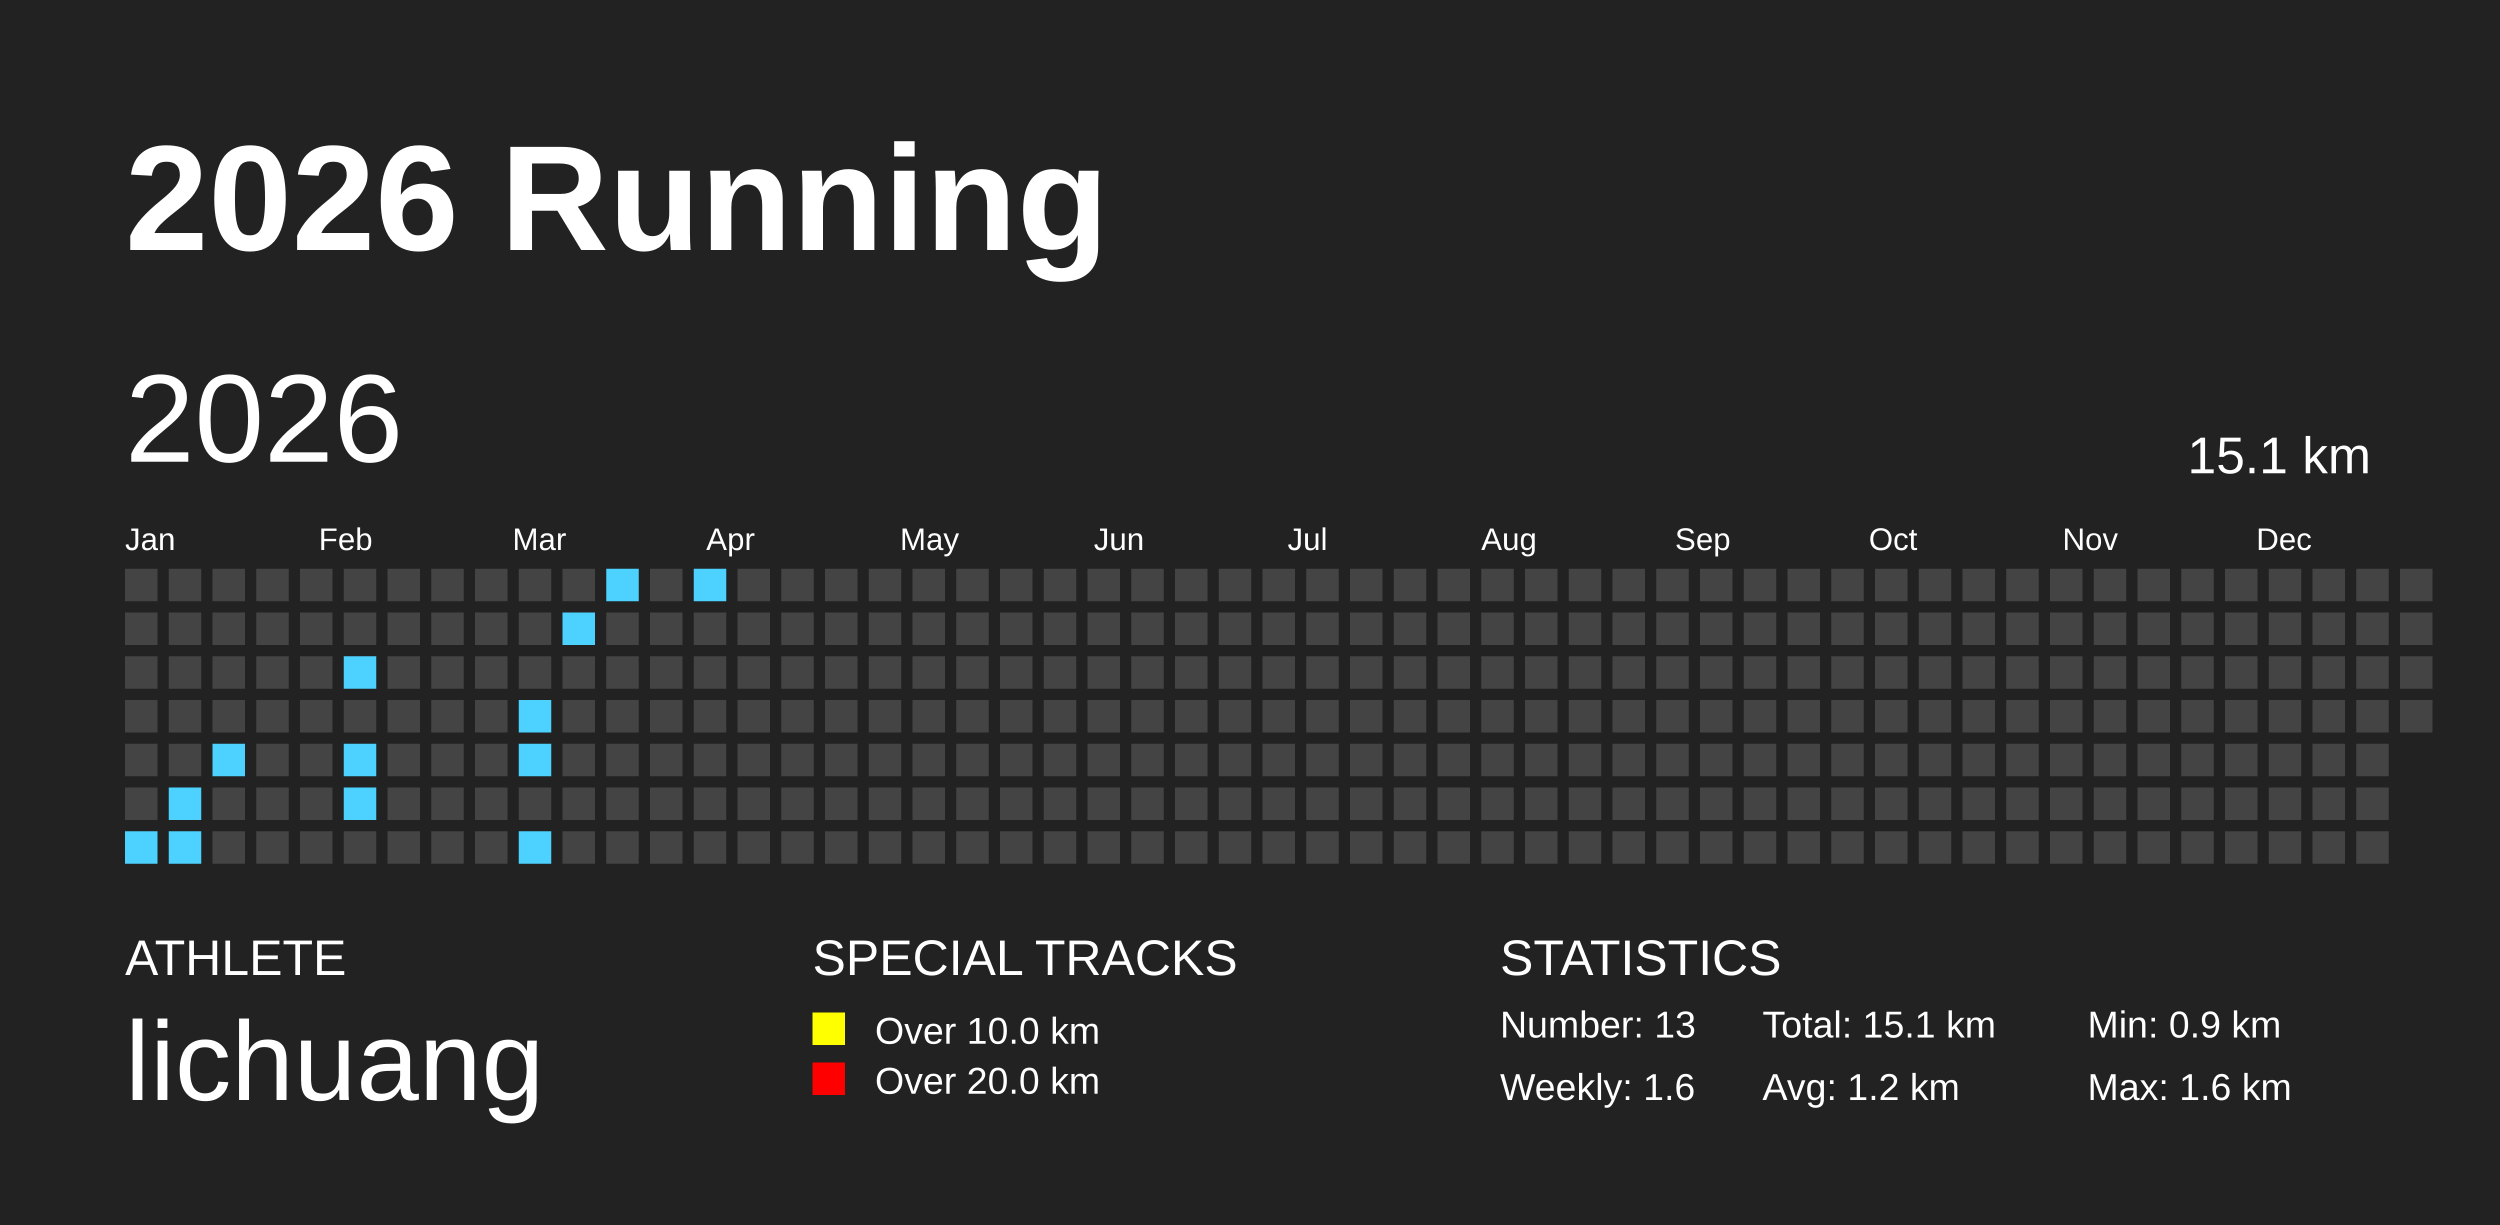
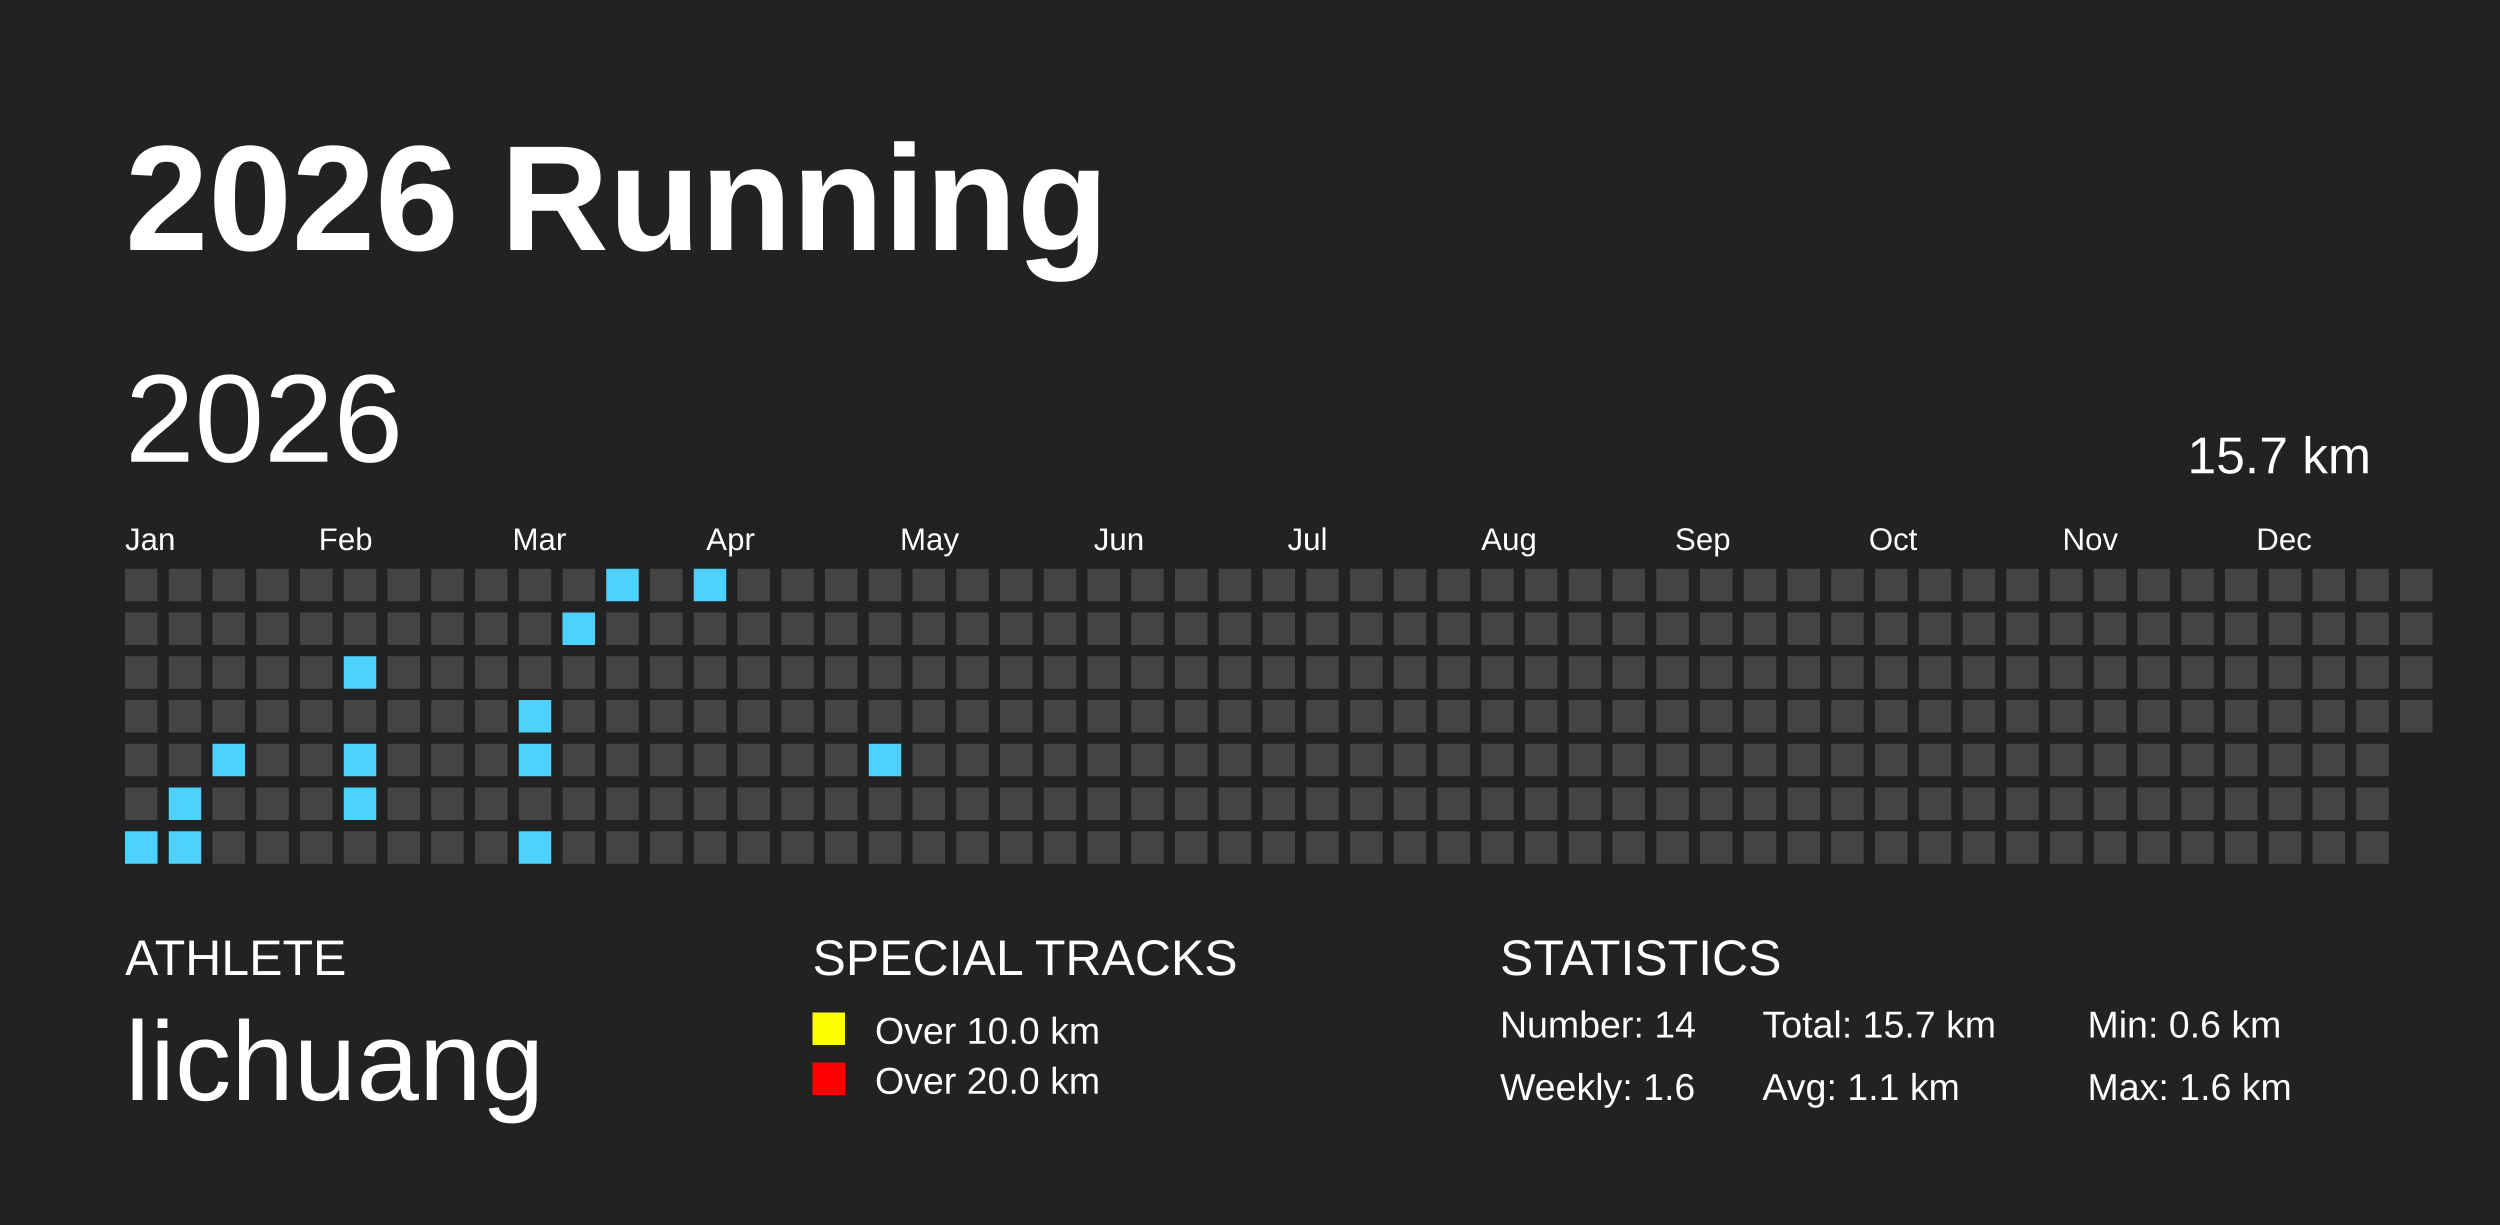
<svg xmlns="http://www.w3.org/2000/svg" baseProfile="full" height="98mm" version="1.1" viewBox="0,0,200,98" width="200mm">
  <defs />
  <rect fill="#222222" height="98" width="200" x="0" y="0" />
  <text fill="#FFFFFF" style="font-size:12px; font-family:Arial; font-weight:bold;" x="10" y="20">2026 Running</text>
  <text fill="#FFFFFF" style="font-size:4px; font-family:Arial" x="10" y="78">ATHLETE</text>
  <text fill="#FFFFFF" style="font-size:9px; font-family:Arial" x="10" y="88">lichuang</text>
  <text fill="#FFFFFF" style="font-size:4px; font-family:Arial" x="65" y="78">SPECIAL TRACKS</text>
  <rect fill="yellow" height="2.6" width="2.6" x="65" y="81" />
  <text fill="#FFFFFF" style="font-size:3px; font-family:Arial" x="70" y="83.5">Over 10.0 km</text>
  <rect fill="red" height="2.6" width="2.6" x="65" y="85" />
  <text fill="#FFFFFF" style="font-size:3px; font-family:Arial" x="70" y="87.5">Over 20.0 km</text>
  <text fill="#FFFFFF" style="font-size:4px; font-family:Arial" x="120" y="78">STATISTICS</text>
-   <text fill="#FFFFFF" style="font-size:3px; font-family:Arial" x="120" y="83">Number: 13</text>
+   <text fill="#FFFFFF" style="font-size:3px; font-family:Arial" x="120" y="83">Number: 14</text>
  <text fill="#FFFFFF" style="font-size:3px; font-family:Arial" x="120" y="88">Weekly: 1.6</text>
-   <text fill="#FFFFFF" style="font-size:3px; font-family:Arial" x="141" y="83">Total: 15.1 km</text>
-   <text fill="#FFFFFF" style="font-size:3px; font-family:Arial" x="141" y="88">Avg: 1.2 km</text>
-   <text fill="#FFFFFF" style="font-size:3px; font-family:Arial" x="167" y="83">Min: 0.9 km</text>
+   <text fill="#FFFFFF" style="font-size:3px; font-family:Arial" x="141" y="83">Total: 15.7 km</text>
+   <text fill="#FFFFFF" style="font-size:3px; font-family:Arial" x="141" y="88">Avg: 1.1 km</text>
+   <text fill="#FFFFFF" style="font-size:3px; font-family:Arial" x="167" y="83">Min: 0.6 km</text>
  <text fill="#FFFFFF" style="font-size:3px; font-family:Arial" x="167" y="88">Max: 1.6 km</text>
  <text dominant-baseline="hanging" fill="#FFFFFF" style="font-size:10.0px; font-family:Arial;" x="10" y="30">2026</text>
-   <text dominant-baseline="hanging" fill="#FFFFFF" style="font-size:4.125px; font-family:Arial;" x="175" y="35">15.1 km</text>
+   <text dominant-baseline="hanging" fill="#FFFFFF" style="font-size:4.125px; font-family:Arial;" x="175" y="35">15.7 km</text>
  <text fill="#FFFFFF" style="font-size:2.5px; font-family:Arial" x="10.0" y="44">Jan</text>
  <text fill="#FFFFFF" style="font-size:2.5px; font-family:Arial" x="25.5" y="44">Feb</text>
  <text fill="#FFFFFF" style="font-size:2.5px; font-family:Arial" x="41.0" y="44">Mar</text>
  <text fill="#FFFFFF" style="font-size:2.5px; font-family:Arial" x="56.5" y="44">Apr</text>
  <text fill="#FFFFFF" style="font-size:2.5px; font-family:Arial" x="72.0" y="44">May</text>
  <text fill="#FFFFFF" style="font-size:2.5px; font-family:Arial" x="87.5" y="44">Jun</text>
  <text fill="#FFFFFF" style="font-size:2.5px; font-family:Arial" x="103.0" y="44">Jul</text>
  <text fill="#FFFFFF" style="font-size:2.5px; font-family:Arial" x="118.5" y="44">Aug</text>
  <text fill="#FFFFFF" style="font-size:2.5px; font-family:Arial" x="134.0" y="44">Sep</text>
  <text fill="#FFFFFF" style="font-size:2.5px; font-family:Arial" x="149.5" y="44">Oct</text>
  <text fill="#FFFFFF" style="font-size:2.5px; font-family:Arial" x="165.0" y="44">Nov</text>
  <text fill="#FFFFFF" style="font-size:2.5px; font-family:Arial" x="180.5" y="44">Dec</text>
  <rect fill="#444444" height="2.6" width="2.6" x="10.0" y="45.5" />
  <rect fill="#444444" height="2.6" width="2.6" x="10.0" y="49.0" />
  <rect fill="#444444" height="2.6" width="2.6" x="10.0" y="52.5" />
  <rect fill="#444444" height="2.6" width="2.6" x="10.0" y="56.0" />
  <rect fill="#444444" height="2.6" width="2.6" x="10.0" y="59.5" />
  <rect fill="#444444" height="2.6" width="2.6" x="10.0" y="63.0" />
  <rect fill="#4dd2ff" height="2.6" width="2.6" x="10.0" y="66.5" />
  <rect fill="#444444" height="2.6" width="2.6" x="13.5" y="45.5" />
  <rect fill="#444444" height="2.6" width="2.6" x="13.5" y="49.0" />
  <rect fill="#444444" height="2.6" width="2.6" x="13.5" y="52.5" />
  <rect fill="#444444" height="2.6" width="2.6" x="13.5" y="56.0" />
  <rect fill="#444444" height="2.6" width="2.6" x="13.5" y="59.5" />
  <rect fill="#4dd2ff" height="2.6" width="2.6" x="13.5" y="63.0" />
  <rect fill="#4dd2ff" height="2.6" width="2.6" x="13.5" y="66.5" />
  <rect fill="#444444" height="2.6" width="2.6" x="17.0" y="45.5" />
  <rect fill="#444444" height="2.6" width="2.6" x="17.0" y="49.0" />
  <rect fill="#444444" height="2.6" width="2.6" x="17.0" y="52.5" />
  <rect fill="#444444" height="2.6" width="2.6" x="17.0" y="56.0" />
  <rect fill="#4dd2ff" height="2.6" width="2.6" x="17.0" y="59.5" />
  <rect fill="#444444" height="2.6" width="2.6" x="17.0" y="63.0" />
  <rect fill="#444444" height="2.6" width="2.6" x="17.0" y="66.5" />
  <rect fill="#444444" height="2.6" width="2.6" x="20.5" y="45.5" />
  <rect fill="#444444" height="2.6" width="2.6" x="20.5" y="49.0" />
  <rect fill="#444444" height="2.6" width="2.6" x="20.5" y="52.5" />
  <rect fill="#444444" height="2.6" width="2.6" x="20.5" y="56.0" />
  <rect fill="#444444" height="2.6" width="2.6" x="20.5" y="59.5" />
  <rect fill="#444444" height="2.6" width="2.6" x="20.5" y="63.0" />
  <rect fill="#444444" height="2.6" width="2.6" x="20.5" y="66.5" />
  <rect fill="#444444" height="2.6" width="2.6" x="24.0" y="45.5" />
  <rect fill="#444444" height="2.6" width="2.6" x="24.0" y="49.0" />
  <rect fill="#444444" height="2.6" width="2.6" x="24.0" y="52.5" />
  <rect fill="#444444" height="2.6" width="2.6" x="24.0" y="56.0" />
  <rect fill="#444444" height="2.6" width="2.6" x="24.0" y="59.5" />
  <rect fill="#444444" height="2.6" width="2.6" x="24.0" y="63.0" />
  <rect fill="#444444" height="2.6" width="2.6" x="24.0" y="66.5" />
  <rect fill="#444444" height="2.6" width="2.6" x="27.5" y="45.5" />
  <rect fill="#444444" height="2.6" width="2.6" x="27.5" y="49.0" />
  <rect fill="#4dd2ff" height="2.6" width="2.6" x="27.5" y="52.5" />
  <rect fill="#444444" height="2.6" width="2.6" x="27.5" y="56.0" />
  <rect fill="#4dd2ff" height="2.6" width="2.6" x="27.5" y="59.5" />
  <rect fill="#4dd2ff" height="2.6" width="2.6" x="27.5" y="63.0" />
  <rect fill="#444444" height="2.6" width="2.6" x="27.5" y="66.5" />
  <rect fill="#444444" height="2.6" width="2.6" x="31.0" y="45.5" />
  <rect fill="#444444" height="2.6" width="2.6" x="31.0" y="49.0" />
  <rect fill="#444444" height="2.6" width="2.6" x="31.0" y="52.5" />
  <rect fill="#444444" height="2.6" width="2.6" x="31.0" y="56.0" />
  <rect fill="#444444" height="2.6" width="2.6" x="31.0" y="59.5" />
  <rect fill="#444444" height="2.6" width="2.6" x="31.0" y="63.0" />
  <rect fill="#444444" height="2.6" width="2.6" x="31.0" y="66.5" />
  <rect fill="#444444" height="2.6" width="2.6" x="34.5" y="45.5" />
  <rect fill="#444444" height="2.6" width="2.6" x="34.5" y="49.0" />
  <rect fill="#444444" height="2.6" width="2.6" x="34.5" y="52.5" />
  <rect fill="#444444" height="2.6" width="2.6" x="34.5" y="56.0" />
  <rect fill="#444444" height="2.6" width="2.6" x="34.5" y="59.5" />
  <rect fill="#444444" height="2.6" width="2.6" x="34.5" y="63.0" />
  <rect fill="#444444" height="2.6" width="2.6" x="34.5" y="66.5" />
  <rect fill="#444444" height="2.6" width="2.6" x="38.0" y="45.5" />
  <rect fill="#444444" height="2.6" width="2.6" x="38.0" y="49.0" />
  <rect fill="#444444" height="2.6" width="2.6" x="38.0" y="52.5" />
  <rect fill="#444444" height="2.6" width="2.6" x="38.0" y="56.0" />
  <rect fill="#444444" height="2.6" width="2.6" x="38.0" y="59.5" />
  <rect fill="#444444" height="2.6" width="2.6" x="38.0" y="63.0" />
  <rect fill="#444444" height="2.6" width="2.6" x="38.0" y="66.5" />
  <rect fill="#444444" height="2.6" width="2.6" x="41.5" y="45.5" />
  <rect fill="#444444" height="2.6" width="2.6" x="41.5" y="49.0" />
  <rect fill="#444444" height="2.6" width="2.6" x="41.5" y="52.5" />
  <rect fill="#4dd2ff" height="2.6" width="2.6" x="41.5" y="56.0" />
  <rect fill="#4dd2ff" height="2.6" width="2.6" x="41.5" y="59.5" />
  <rect fill="#444444" height="2.6" width="2.6" x="41.5" y="63.0" />
  <rect fill="#4dd2ff" height="2.6" width="2.6" x="41.5" y="66.5" />
  <rect fill="#444444" height="2.6" width="2.6" x="45.0" y="45.5" />
  <rect fill="#4dd2ff" height="2.6" width="2.6" x="45.0" y="49.0" />
  <rect fill="#444444" height="2.6" width="2.6" x="45.0" y="52.5" />
  <rect fill="#444444" height="2.6" width="2.6" x="45.0" y="56.0" />
  <rect fill="#444444" height="2.6" width="2.6" x="45.0" y="59.5" />
  <rect fill="#444444" height="2.6" width="2.6" x="45.0" y="63.0" />
  <rect fill="#444444" height="2.6" width="2.6" x="45.0" y="66.5" />
  <rect fill="#4dd2ff" height="2.6" width="2.6" x="48.5" y="45.5" />
  <rect fill="#444444" height="2.6" width="2.6" x="48.5" y="49.0" />
  <rect fill="#444444" height="2.6" width="2.6" x="48.5" y="52.5" />
  <rect fill="#444444" height="2.6" width="2.6" x="48.5" y="56.0" />
  <rect fill="#444444" height="2.6" width="2.6" x="48.5" y="59.5" />
  <rect fill="#444444" height="2.6" width="2.6" x="48.5" y="63.0" />
  <rect fill="#444444" height="2.6" width="2.6" x="48.5" y="66.5" />
  <rect fill="#444444" height="2.6" width="2.6" x="52.0" y="45.5" />
  <rect fill="#444444" height="2.6" width="2.6" x="52.0" y="49.0" />
  <rect fill="#444444" height="2.6" width="2.6" x="52.0" y="52.5" />
  <rect fill="#444444" height="2.6" width="2.6" x="52.0" y="56.0" />
  <rect fill="#444444" height="2.6" width="2.6" x="52.0" y="59.5" />
  <rect fill="#444444" height="2.6" width="2.6" x="52.0" y="63.0" />
  <rect fill="#444444" height="2.6" width="2.6" x="52.0" y="66.5" />
  <rect fill="#4dd2ff" height="2.6" width="2.6" x="55.5" y="45.5" />
  <rect fill="#444444" height="2.6" width="2.6" x="55.5" y="49.0" />
  <rect fill="#444444" height="2.6" width="2.6" x="55.5" y="52.5" />
  <rect fill="#444444" height="2.6" width="2.6" x="55.5" y="56.0" />
  <rect fill="#444444" height="2.6" width="2.6" x="55.5" y="59.5" />
  <rect fill="#444444" height="2.6" width="2.6" x="55.5" y="63.0" />
  <rect fill="#444444" height="2.6" width="2.6" x="55.5" y="66.5" />
  <rect fill="#444444" height="2.6" width="2.6" x="59.0" y="45.5" />
  <rect fill="#444444" height="2.6" width="2.6" x="59.0" y="49.0" />
  <rect fill="#444444" height="2.6" width="2.6" x="59.0" y="52.5" />
  <rect fill="#444444" height="2.6" width="2.6" x="59.0" y="56.0" />
  <rect fill="#444444" height="2.6" width="2.6" x="59.0" y="59.5" />
  <rect fill="#444444" height="2.6" width="2.6" x="59.0" y="63.0" />
  <rect fill="#444444" height="2.6" width="2.6" x="59.0" y="66.5" />
  <rect fill="#444444" height="2.6" width="2.6" x="62.5" y="45.5" />
  <rect fill="#444444" height="2.6" width="2.6" x="62.5" y="49.0" />
  <rect fill="#444444" height="2.6" width="2.6" x="62.5" y="52.5" />
  <rect fill="#444444" height="2.6" width="2.6" x="62.5" y="56.0" />
  <rect fill="#444444" height="2.6" width="2.6" x="62.5" y="59.5" />
  <rect fill="#444444" height="2.6" width="2.6" x="62.5" y="63.0" />
  <rect fill="#444444" height="2.6" width="2.6" x="62.5" y="66.5" />
  <rect fill="#444444" height="2.6" width="2.6" x="66.0" y="45.5" />
  <rect fill="#444444" height="2.6" width="2.6" x="66.0" y="49.0" />
  <rect fill="#444444" height="2.6" width="2.6" x="66.0" y="52.5" />
  <rect fill="#444444" height="2.6" width="2.6" x="66.0" y="56.0" />
  <rect fill="#444444" height="2.6" width="2.6" x="66.0" y="59.5" />
  <rect fill="#444444" height="2.6" width="2.6" x="66.0" y="63.0" />
  <rect fill="#444444" height="2.6" width="2.6" x="66.0" y="66.5" />
  <rect fill="#444444" height="2.6" width="2.6" x="69.5" y="45.5" />
  <rect fill="#444444" height="2.6" width="2.6" x="69.5" y="49.0" />
  <rect fill="#444444" height="2.6" width="2.6" x="69.5" y="52.5" />
  <rect fill="#444444" height="2.6" width="2.6" x="69.5" y="56.0" />
-   <rect fill="#444444" height="2.6" width="2.6" x="69.5" y="59.5" />
+   <rect fill="#4dd2ff" height="2.6" width="2.6" x="69.5" y="59.5" />
  <rect fill="#444444" height="2.6" width="2.6" x="69.5" y="63.0" />
  <rect fill="#444444" height="2.6" width="2.6" x="69.5" y="66.5" />
  <rect fill="#444444" height="2.6" width="2.6" x="73.0" y="45.5" />
  <rect fill="#444444" height="2.6" width="2.6" x="73.0" y="49.0" />
  <rect fill="#444444" height="2.6" width="2.6" x="73.0" y="52.5" />
  <rect fill="#444444" height="2.6" width="2.6" x="73.0" y="56.0" />
  <rect fill="#444444" height="2.6" width="2.6" x="73.0" y="59.5" />
  <rect fill="#444444" height="2.6" width="2.6" x="73.0" y="63.0" />
  <rect fill="#444444" height="2.6" width="2.6" x="73.0" y="66.5" />
  <rect fill="#444444" height="2.6" width="2.6" x="76.5" y="45.5" />
  <rect fill="#444444" height="2.6" width="2.6" x="76.5" y="49.0" />
  <rect fill="#444444" height="2.6" width="2.6" x="76.5" y="52.5" />
  <rect fill="#444444" height="2.6" width="2.6" x="76.5" y="56.0" />
  <rect fill="#444444" height="2.6" width="2.6" x="76.5" y="59.5" />
  <rect fill="#444444" height="2.6" width="2.6" x="76.5" y="63.0" />
  <rect fill="#444444" height="2.6" width="2.6" x="76.5" y="66.5" />
  <rect fill="#444444" height="2.6" width="2.6" x="80.0" y="45.5" />
  <rect fill="#444444" height="2.6" width="2.6" x="80.0" y="49.0" />
  <rect fill="#444444" height="2.6" width="2.6" x="80.0" y="52.5" />
  <rect fill="#444444" height="2.6" width="2.6" x="80.0" y="56.0" />
  <rect fill="#444444" height="2.6" width="2.6" x="80.0" y="59.5" />
  <rect fill="#444444" height="2.6" width="2.6" x="80.0" y="63.0" />
  <rect fill="#444444" height="2.6" width="2.6" x="80.0" y="66.5" />
  <rect fill="#444444" height="2.6" width="2.6" x="83.5" y="45.5" />
  <rect fill="#444444" height="2.6" width="2.6" x="83.5" y="49.0" />
  <rect fill="#444444" height="2.6" width="2.6" x="83.5" y="52.5" />
  <rect fill="#444444" height="2.6" width="2.6" x="83.5" y="56.0" />
  <rect fill="#444444" height="2.6" width="2.6" x="83.5" y="59.5" />
  <rect fill="#444444" height="2.6" width="2.6" x="83.5" y="63.0" />
  <rect fill="#444444" height="2.6" width="2.6" x="83.5" y="66.5" />
  <rect fill="#444444" height="2.6" width="2.6" x="87.0" y="45.5" />
  <rect fill="#444444" height="2.6" width="2.6" x="87.0" y="49.0" />
  <rect fill="#444444" height="2.6" width="2.6" x="87.0" y="52.5" />
  <rect fill="#444444" height="2.6" width="2.6" x="87.0" y="56.0" />
  <rect fill="#444444" height="2.6" width="2.6" x="87.0" y="59.5" />
  <rect fill="#444444" height="2.6" width="2.6" x="87.0" y="63.0" />
  <rect fill="#444444" height="2.6" width="2.6" x="87.0" y="66.5" />
  <rect fill="#444444" height="2.6" width="2.6" x="90.5" y="45.5" />
  <rect fill="#444444" height="2.6" width="2.6" x="90.5" y="49.0" />
  <rect fill="#444444" height="2.6" width="2.6" x="90.5" y="52.5" />
  <rect fill="#444444" height="2.6" width="2.6" x="90.5" y="56.0" />
  <rect fill="#444444" height="2.6" width="2.6" x="90.5" y="59.5" />
  <rect fill="#444444" height="2.6" width="2.6" x="90.5" y="63.0" />
  <rect fill="#444444" height="2.6" width="2.6" x="90.5" y="66.5" />
  <rect fill="#444444" height="2.6" width="2.6" x="94.0" y="45.5" />
  <rect fill="#444444" height="2.6" width="2.6" x="94.0" y="49.0" />
  <rect fill="#444444" height="2.6" width="2.6" x="94.0" y="52.5" />
  <rect fill="#444444" height="2.6" width="2.6" x="94.0" y="56.0" />
  <rect fill="#444444" height="2.6" width="2.6" x="94.0" y="59.5" />
  <rect fill="#444444" height="2.6" width="2.6" x="94.0" y="63.0" />
  <rect fill="#444444" height="2.6" width="2.6" x="94.0" y="66.5" />
  <rect fill="#444444" height="2.6" width="2.6" x="97.5" y="45.5" />
  <rect fill="#444444" height="2.6" width="2.6" x="97.5" y="49.0" />
  <rect fill="#444444" height="2.6" width="2.6" x="97.5" y="52.5" />
  <rect fill="#444444" height="2.6" width="2.6" x="97.5" y="56.0" />
  <rect fill="#444444" height="2.6" width="2.6" x="97.5" y="59.5" />
  <rect fill="#444444" height="2.6" width="2.6" x="97.5" y="63.0" />
  <rect fill="#444444" height="2.6" width="2.6" x="97.5" y="66.5" />
  <rect fill="#444444" height="2.6" width="2.6" x="101.0" y="45.5" />
  <rect fill="#444444" height="2.6" width="2.6" x="101.0" y="49.0" />
  <rect fill="#444444" height="2.6" width="2.6" x="101.0" y="52.5" />
  <rect fill="#444444" height="2.6" width="2.6" x="101.0" y="56.0" />
  <rect fill="#444444" height="2.6" width="2.6" x="101.0" y="59.5" />
  <rect fill="#444444" height="2.6" width="2.6" x="101.0" y="63.0" />
  <rect fill="#444444" height="2.6" width="2.6" x="101.0" y="66.5" />
  <rect fill="#444444" height="2.6" width="2.6" x="104.5" y="45.5" />
  <rect fill="#444444" height="2.6" width="2.6" x="104.5" y="49.0" />
  <rect fill="#444444" height="2.6" width="2.6" x="104.5" y="52.5" />
  <rect fill="#444444" height="2.6" width="2.6" x="104.5" y="56.0" />
  <rect fill="#444444" height="2.6" width="2.6" x="104.5" y="59.5" />
  <rect fill="#444444" height="2.6" width="2.6" x="104.5" y="63.0" />
  <rect fill="#444444" height="2.6" width="2.6" x="104.5" y="66.5" />
  <rect fill="#444444" height="2.6" width="2.6" x="108.0" y="45.5" />
  <rect fill="#444444" height="2.6" width="2.6" x="108.0" y="49.0" />
  <rect fill="#444444" height="2.6" width="2.6" x="108.0" y="52.5" />
  <rect fill="#444444" height="2.6" width="2.6" x="108.0" y="56.0" />
  <rect fill="#444444" height="2.6" width="2.6" x="108.0" y="59.5" />
  <rect fill="#444444" height="2.6" width="2.6" x="108.0" y="63.0" />
  <rect fill="#444444" height="2.6" width="2.6" x="108.0" y="66.5" />
  <rect fill="#444444" height="2.6" width="2.6" x="111.5" y="45.5" />
  <rect fill="#444444" height="2.6" width="2.6" x="111.5" y="49.0" />
  <rect fill="#444444" height="2.6" width="2.6" x="111.5" y="52.5" />
  <rect fill="#444444" height="2.6" width="2.6" x="111.5" y="56.0" />
  <rect fill="#444444" height="2.6" width="2.6" x="111.5" y="59.5" />
  <rect fill="#444444" height="2.6" width="2.6" x="111.5" y="63.0" />
  <rect fill="#444444" height="2.6" width="2.6" x="111.5" y="66.5" />
  <rect fill="#444444" height="2.6" width="2.6" x="115.0" y="45.5" />
  <rect fill="#444444" height="2.6" width="2.6" x="115.0" y="49.0" />
  <rect fill="#444444" height="2.6" width="2.6" x="115.0" y="52.5" />
  <rect fill="#444444" height="2.6" width="2.6" x="115.0" y="56.0" />
  <rect fill="#444444" height="2.6" width="2.6" x="115.0" y="59.5" />
  <rect fill="#444444" height="2.6" width="2.6" x="115.0" y="63.0" />
  <rect fill="#444444" height="2.6" width="2.6" x="115.0" y="66.5" />
  <rect fill="#444444" height="2.6" width="2.6" x="118.5" y="45.5" />
  <rect fill="#444444" height="2.6" width="2.6" x="118.5" y="49.0" />
  <rect fill="#444444" height="2.6" width="2.6" x="118.5" y="52.5" />
  <rect fill="#444444" height="2.6" width="2.6" x="118.5" y="56.0" />
  <rect fill="#444444" height="2.6" width="2.6" x="118.5" y="59.5" />
  <rect fill="#444444" height="2.6" width="2.6" x="118.5" y="63.0" />
  <rect fill="#444444" height="2.6" width="2.6" x="118.5" y="66.5" />
  <rect fill="#444444" height="2.6" width="2.6" x="122.0" y="45.5" />
  <rect fill="#444444" height="2.6" width="2.6" x="122.0" y="49.0" />
  <rect fill="#444444" height="2.6" width="2.6" x="122.0" y="52.5" />
  <rect fill="#444444" height="2.6" width="2.6" x="122.0" y="56.0" />
  <rect fill="#444444" height="2.6" width="2.6" x="122.0" y="59.5" />
  <rect fill="#444444" height="2.6" width="2.6" x="122.0" y="63.0" />
  <rect fill="#444444" height="2.6" width="2.6" x="122.0" y="66.5" />
  <rect fill="#444444" height="2.6" width="2.6" x="125.5" y="45.5" />
  <rect fill="#444444" height="2.6" width="2.6" x="125.5" y="49.0" />
  <rect fill="#444444" height="2.6" width="2.6" x="125.5" y="52.5" />
  <rect fill="#444444" height="2.6" width="2.6" x="125.5" y="56.0" />
  <rect fill="#444444" height="2.6" width="2.6" x="125.5" y="59.5" />
  <rect fill="#444444" height="2.6" width="2.6" x="125.5" y="63.0" />
  <rect fill="#444444" height="2.6" width="2.6" x="125.5" y="66.5" />
  <rect fill="#444444" height="2.6" width="2.6" x="129.0" y="45.5" />
  <rect fill="#444444" height="2.6" width="2.6" x="129.0" y="49.0" />
  <rect fill="#444444" height="2.6" width="2.6" x="129.0" y="52.5" />
  <rect fill="#444444" height="2.6" width="2.6" x="129.0" y="56.0" />
  <rect fill="#444444" height="2.6" width="2.6" x="129.0" y="59.5" />
  <rect fill="#444444" height="2.6" width="2.6" x="129.0" y="63.0" />
  <rect fill="#444444" height="2.6" width="2.6" x="129.0" y="66.5" />
  <rect fill="#444444" height="2.6" width="2.6" x="132.5" y="45.5" />
  <rect fill="#444444" height="2.6" width="2.6" x="132.5" y="49.0" />
  <rect fill="#444444" height="2.6" width="2.6" x="132.5" y="52.5" />
  <rect fill="#444444" height="2.6" width="2.6" x="132.5" y="56.0" />
  <rect fill="#444444" height="2.6" width="2.6" x="132.5" y="59.5" />
  <rect fill="#444444" height="2.6" width="2.6" x="132.5" y="63.0" />
  <rect fill="#444444" height="2.6" width="2.6" x="132.5" y="66.5" />
  <rect fill="#444444" height="2.6" width="2.6" x="136.0" y="45.5" />
  <rect fill="#444444" height="2.6" width="2.6" x="136.0" y="49.0" />
  <rect fill="#444444" height="2.6" width="2.6" x="136.0" y="52.5" />
  <rect fill="#444444" height="2.6" width="2.6" x="136.0" y="56.0" />
  <rect fill="#444444" height="2.6" width="2.6" x="136.0" y="59.5" />
  <rect fill="#444444" height="2.6" width="2.6" x="136.0" y="63.0" />
  <rect fill="#444444" height="2.6" width="2.6" x="136.0" y="66.5" />
  <rect fill="#444444" height="2.6" width="2.6" x="139.5" y="45.5" />
  <rect fill="#444444" height="2.6" width="2.6" x="139.5" y="49.0" />
  <rect fill="#444444" height="2.6" width="2.6" x="139.5" y="52.5" />
  <rect fill="#444444" height="2.6" width="2.6" x="139.5" y="56.0" />
  <rect fill="#444444" height="2.6" width="2.6" x="139.5" y="59.5" />
  <rect fill="#444444" height="2.6" width="2.6" x="139.5" y="63.0" />
  <rect fill="#444444" height="2.6" width="2.6" x="139.5" y="66.5" />
  <rect fill="#444444" height="2.6" width="2.6" x="143.0" y="45.5" />
  <rect fill="#444444" height="2.6" width="2.6" x="143.0" y="49.0" />
  <rect fill="#444444" height="2.6" width="2.6" x="143.0" y="52.5" />
  <rect fill="#444444" height="2.6" width="2.6" x="143.0" y="56.0" />
  <rect fill="#444444" height="2.6" width="2.6" x="143.0" y="59.5" />
  <rect fill="#444444" height="2.6" width="2.6" x="143.0" y="63.0" />
  <rect fill="#444444" height="2.6" width="2.6" x="143.0" y="66.5" />
  <rect fill="#444444" height="2.6" width="2.6" x="146.5" y="45.5" />
  <rect fill="#444444" height="2.6" width="2.6" x="146.5" y="49.0" />
  <rect fill="#444444" height="2.6" width="2.6" x="146.5" y="52.5" />
  <rect fill="#444444" height="2.6" width="2.6" x="146.5" y="56.0" />
  <rect fill="#444444" height="2.6" width="2.6" x="146.5" y="59.5" />
  <rect fill="#444444" height="2.6" width="2.6" x="146.5" y="63.0" />
  <rect fill="#444444" height="2.6" width="2.6" x="146.5" y="66.5" />
  <rect fill="#444444" height="2.6" width="2.6" x="150.0" y="45.5" />
  <rect fill="#444444" height="2.6" width="2.6" x="150.0" y="49.0" />
  <rect fill="#444444" height="2.6" width="2.6" x="150.0" y="52.5" />
  <rect fill="#444444" height="2.6" width="2.6" x="150.0" y="56.0" />
  <rect fill="#444444" height="2.6" width="2.6" x="150.0" y="59.5" />
  <rect fill="#444444" height="2.6" width="2.6" x="150.0" y="63.0" />
  <rect fill="#444444" height="2.6" width="2.6" x="150.0" y="66.5" />
  <rect fill="#444444" height="2.6" width="2.6" x="153.5" y="45.5" />
  <rect fill="#444444" height="2.6" width="2.6" x="153.5" y="49.0" />
  <rect fill="#444444" height="2.6" width="2.6" x="153.5" y="52.5" />
  <rect fill="#444444" height="2.6" width="2.6" x="153.5" y="56.0" />
  <rect fill="#444444" height="2.6" width="2.6" x="153.5" y="59.5" />
  <rect fill="#444444" height="2.6" width="2.6" x="153.5" y="63.0" />
  <rect fill="#444444" height="2.6" width="2.6" x="153.5" y="66.5" />
  <rect fill="#444444" height="2.6" width="2.6" x="157.0" y="45.5" />
  <rect fill="#444444" height="2.6" width="2.6" x="157.0" y="49.0" />
  <rect fill="#444444" height="2.6" width="2.6" x="157.0" y="52.5" />
  <rect fill="#444444" height="2.6" width="2.6" x="157.0" y="56.0" />
  <rect fill="#444444" height="2.6" width="2.6" x="157.0" y="59.5" />
  <rect fill="#444444" height="2.6" width="2.6" x="157.0" y="63.0" />
  <rect fill="#444444" height="2.6" width="2.6" x="157.0" y="66.5" />
  <rect fill="#444444" height="2.6" width="2.6" x="160.5" y="45.5" />
  <rect fill="#444444" height="2.6" width="2.6" x="160.5" y="49.0" />
  <rect fill="#444444" height="2.6" width="2.6" x="160.5" y="52.5" />
  <rect fill="#444444" height="2.6" width="2.6" x="160.5" y="56.0" />
  <rect fill="#444444" height="2.6" width="2.6" x="160.5" y="59.5" />
  <rect fill="#444444" height="2.6" width="2.6" x="160.5" y="63.0" />
  <rect fill="#444444" height="2.6" width="2.6" x="160.5" y="66.5" />
  <rect fill="#444444" height="2.6" width="2.6" x="164.0" y="45.5" />
  <rect fill="#444444" height="2.6" width="2.6" x="164.0" y="49.0" />
  <rect fill="#444444" height="2.6" width="2.6" x="164.0" y="52.5" />
  <rect fill="#444444" height="2.6" width="2.6" x="164.0" y="56.0" />
  <rect fill="#444444" height="2.6" width="2.6" x="164.0" y="59.5" />
  <rect fill="#444444" height="2.6" width="2.6" x="164.0" y="63.0" />
  <rect fill="#444444" height="2.6" width="2.6" x="164.0" y="66.5" />
  <rect fill="#444444" height="2.6" width="2.6" x="167.5" y="45.5" />
  <rect fill="#444444" height="2.6" width="2.6" x="167.5" y="49.0" />
  <rect fill="#444444" height="2.6" width="2.6" x="167.5" y="52.5" />
  <rect fill="#444444" height="2.6" width="2.6" x="167.5" y="56.0" />
  <rect fill="#444444" height="2.6" width="2.6" x="167.5" y="59.5" />
  <rect fill="#444444" height="2.6" width="2.6" x="167.5" y="63.0" />
  <rect fill="#444444" height="2.6" width="2.6" x="167.5" y="66.5" />
  <rect fill="#444444" height="2.6" width="2.6" x="171.0" y="45.5" />
  <rect fill="#444444" height="2.6" width="2.6" x="171.0" y="49.0" />
  <rect fill="#444444" height="2.6" width="2.6" x="171.0" y="52.5" />
  <rect fill="#444444" height="2.6" width="2.6" x="171.0" y="56.0" />
  <rect fill="#444444" height="2.6" width="2.6" x="171.0" y="59.5" />
  <rect fill="#444444" height="2.6" width="2.6" x="171.0" y="63.0" />
  <rect fill="#444444" height="2.6" width="2.6" x="171.0" y="66.5" />
  <rect fill="#444444" height="2.6" width="2.6" x="174.5" y="45.5" />
  <rect fill="#444444" height="2.6" width="2.6" x="174.5" y="49.0" />
  <rect fill="#444444" height="2.6" width="2.6" x="174.5" y="52.5" />
  <rect fill="#444444" height="2.6" width="2.6" x="174.5" y="56.0" />
  <rect fill="#444444" height="2.6" width="2.6" x="174.5" y="59.5" />
  <rect fill="#444444" height="2.6" width="2.6" x="174.5" y="63.0" />
  <rect fill="#444444" height="2.6" width="2.6" x="174.5" y="66.5" />
  <rect fill="#444444" height="2.6" width="2.6" x="178.0" y="45.5" />
  <rect fill="#444444" height="2.6" width="2.6" x="178.0" y="49.0" />
  <rect fill="#444444" height="2.6" width="2.6" x="178.0" y="52.5" />
  <rect fill="#444444" height="2.6" width="2.6" x="178.0" y="56.0" />
  <rect fill="#444444" height="2.6" width="2.6" x="178.0" y="59.5" />
  <rect fill="#444444" height="2.6" width="2.6" x="178.0" y="63.0" />
  <rect fill="#444444" height="2.6" width="2.6" x="178.0" y="66.5" />
  <rect fill="#444444" height="2.6" width="2.6" x="181.5" y="45.5" />
  <rect fill="#444444" height="2.6" width="2.6" x="181.5" y="49.0" />
  <rect fill="#444444" height="2.6" width="2.6" x="181.5" y="52.5" />
  <rect fill="#444444" height="2.6" width="2.6" x="181.5" y="56.0" />
  <rect fill="#444444" height="2.6" width="2.6" x="181.5" y="59.5" />
  <rect fill="#444444" height="2.6" width="2.6" x="181.5" y="63.0" />
  <rect fill="#444444" height="2.6" width="2.6" x="181.5" y="66.5" />
  <rect fill="#444444" height="2.6" width="2.6" x="185.0" y="45.5" />
  <rect fill="#444444" height="2.6" width="2.6" x="185.0" y="49.0" />
  <rect fill="#444444" height="2.6" width="2.6" x="185.0" y="52.5" />
  <rect fill="#444444" height="2.6" width="2.6" x="185.0" y="56.0" />
  <rect fill="#444444" height="2.6" width="2.6" x="185.0" y="59.5" />
  <rect fill="#444444" height="2.6" width="2.6" x="185.0" y="63.0" />
  <rect fill="#444444" height="2.6" width="2.6" x="185.0" y="66.5" />
  <rect fill="#444444" height="2.6" width="2.6" x="188.5" y="45.5" />
  <rect fill="#444444" height="2.6" width="2.6" x="188.5" y="49.0" />
  <rect fill="#444444" height="2.6" width="2.6" x="188.5" y="52.5" />
  <rect fill="#444444" height="2.6" width="2.6" x="188.5" y="56.0" />
  <rect fill="#444444" height="2.6" width="2.6" x="188.5" y="59.5" />
  <rect fill="#444444" height="2.6" width="2.6" x="188.5" y="63.0" />
  <rect fill="#444444" height="2.6" width="2.6" x="188.5" y="66.5" />
  <rect fill="#444444" height="2.6" width="2.6" x="192.0" y="45.5" />
  <rect fill="#444444" height="2.6" width="2.6" x="192.0" y="49.0" />
  <rect fill="#444444" height="2.6" width="2.6" x="192.0" y="52.5" />
  <rect fill="#444444" height="2.6" width="2.6" x="192.0" y="56.0" />
</svg>
